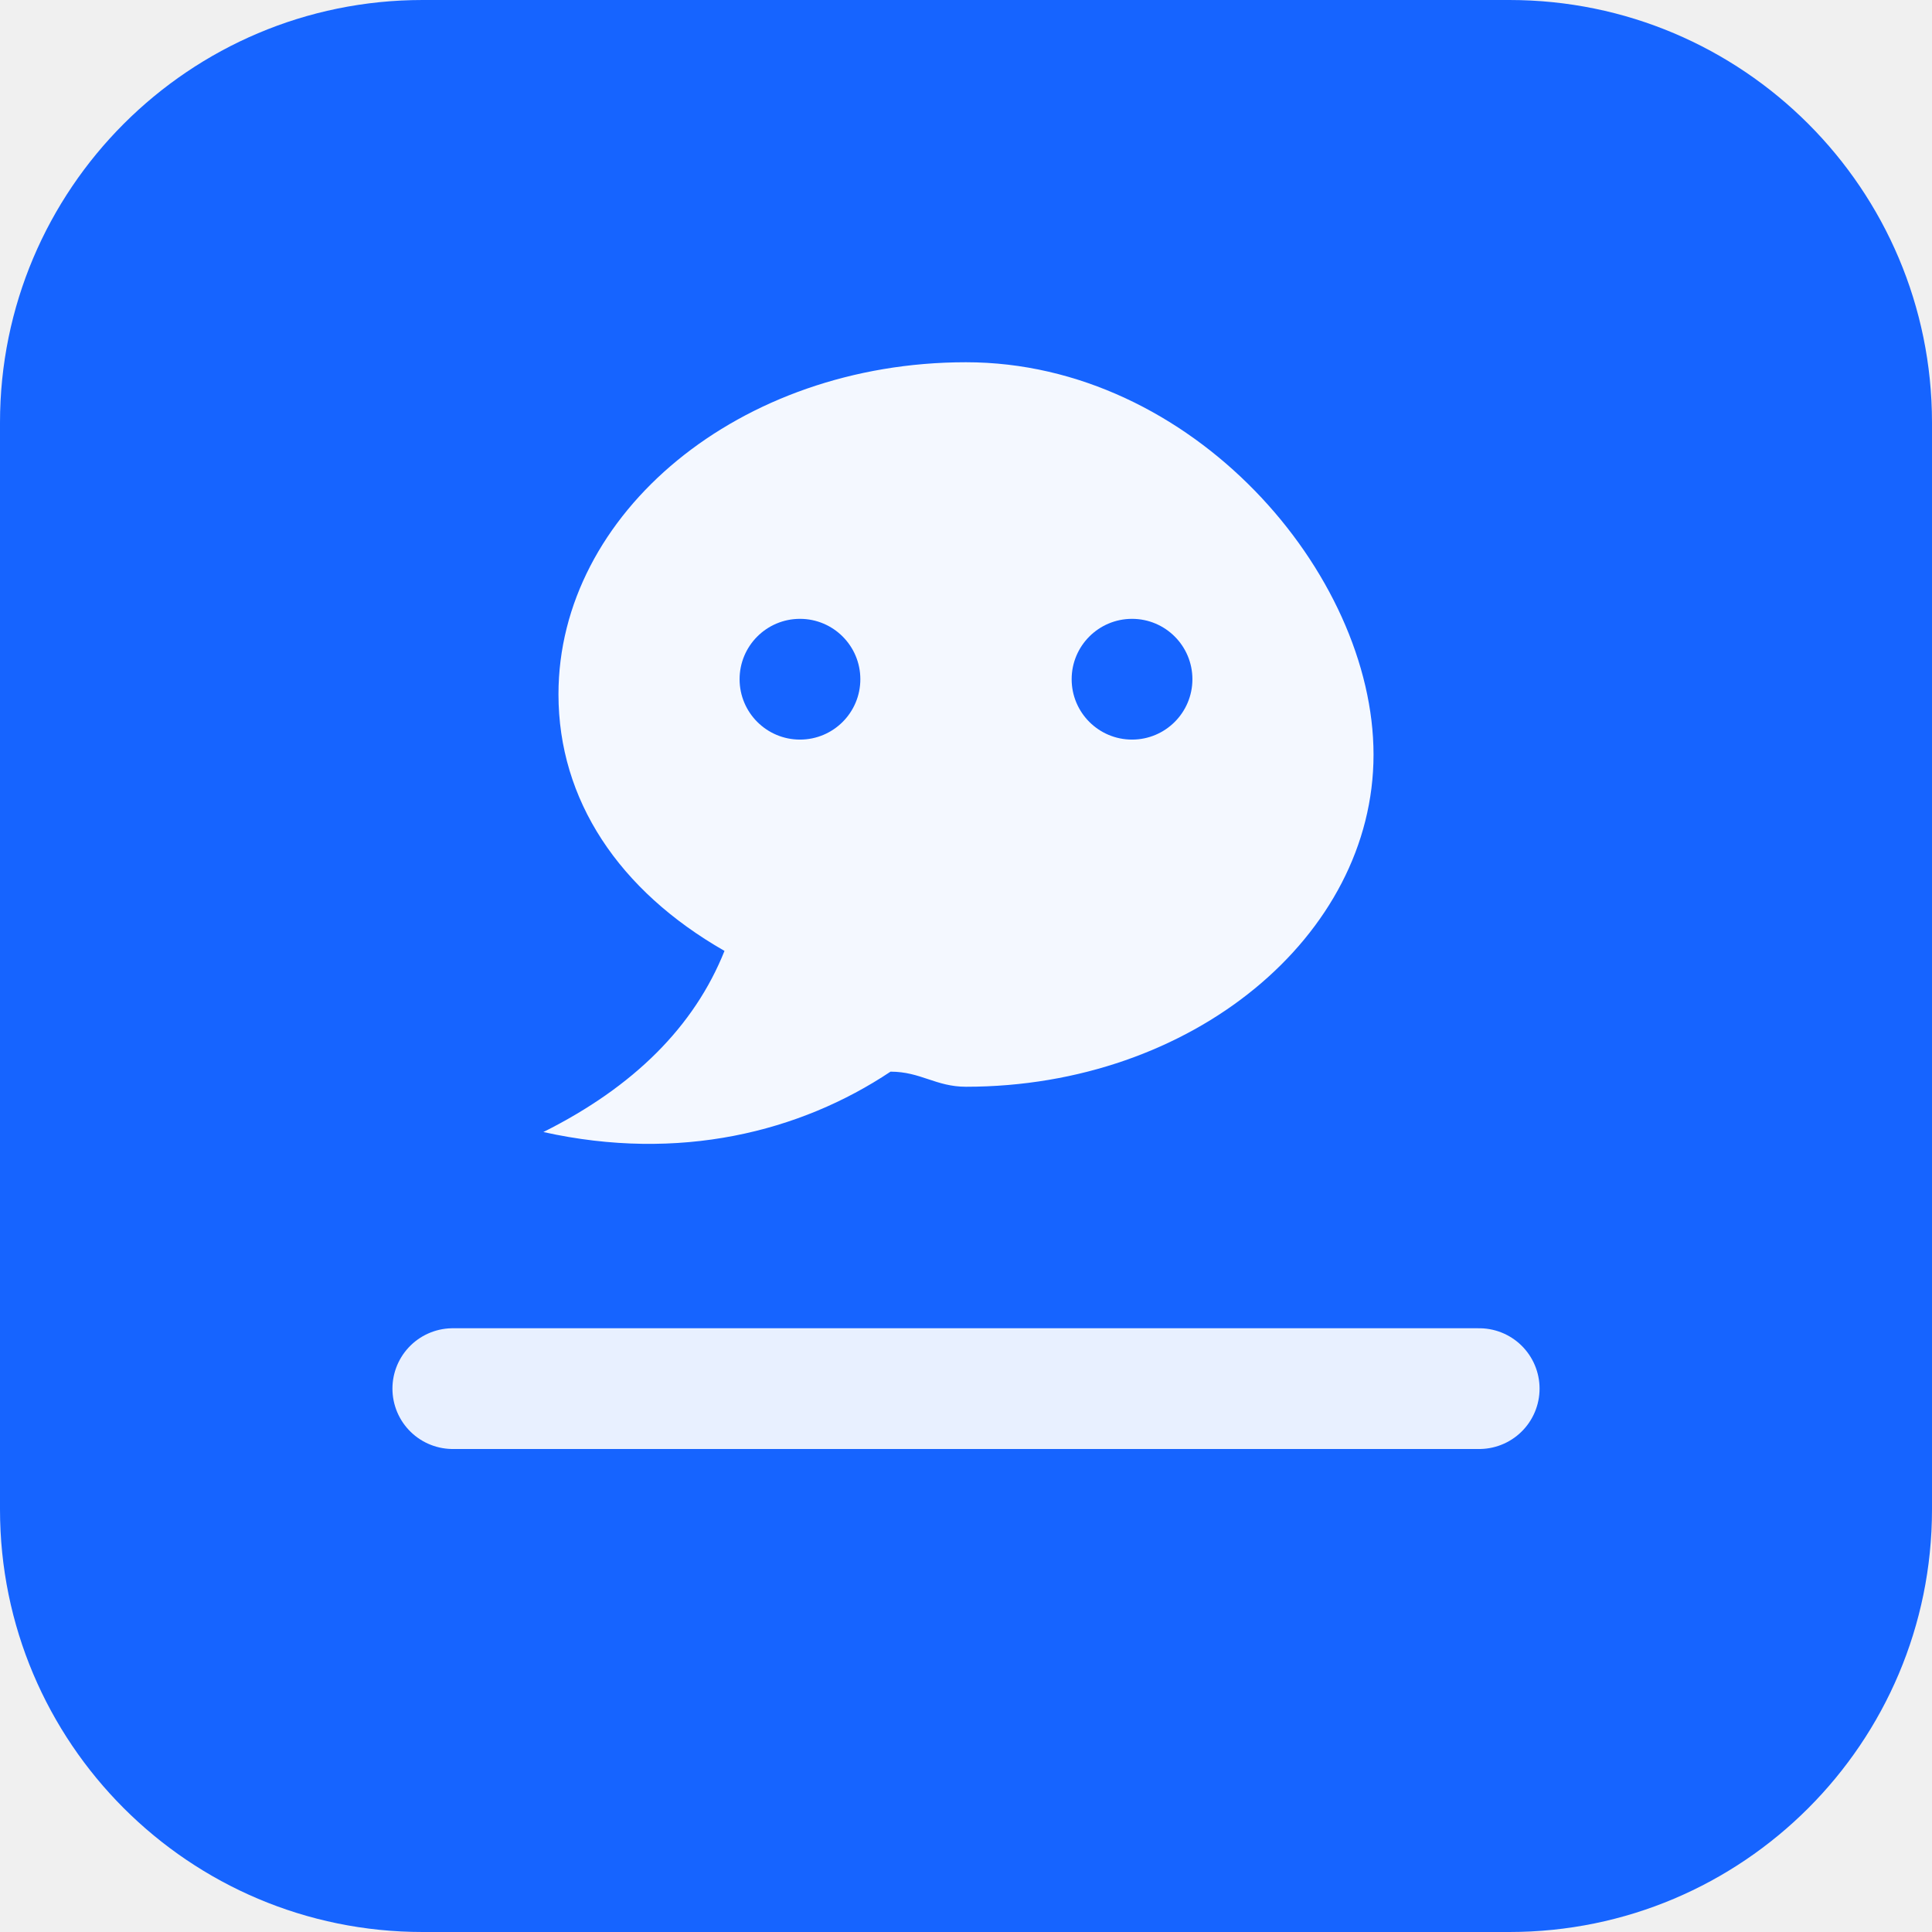
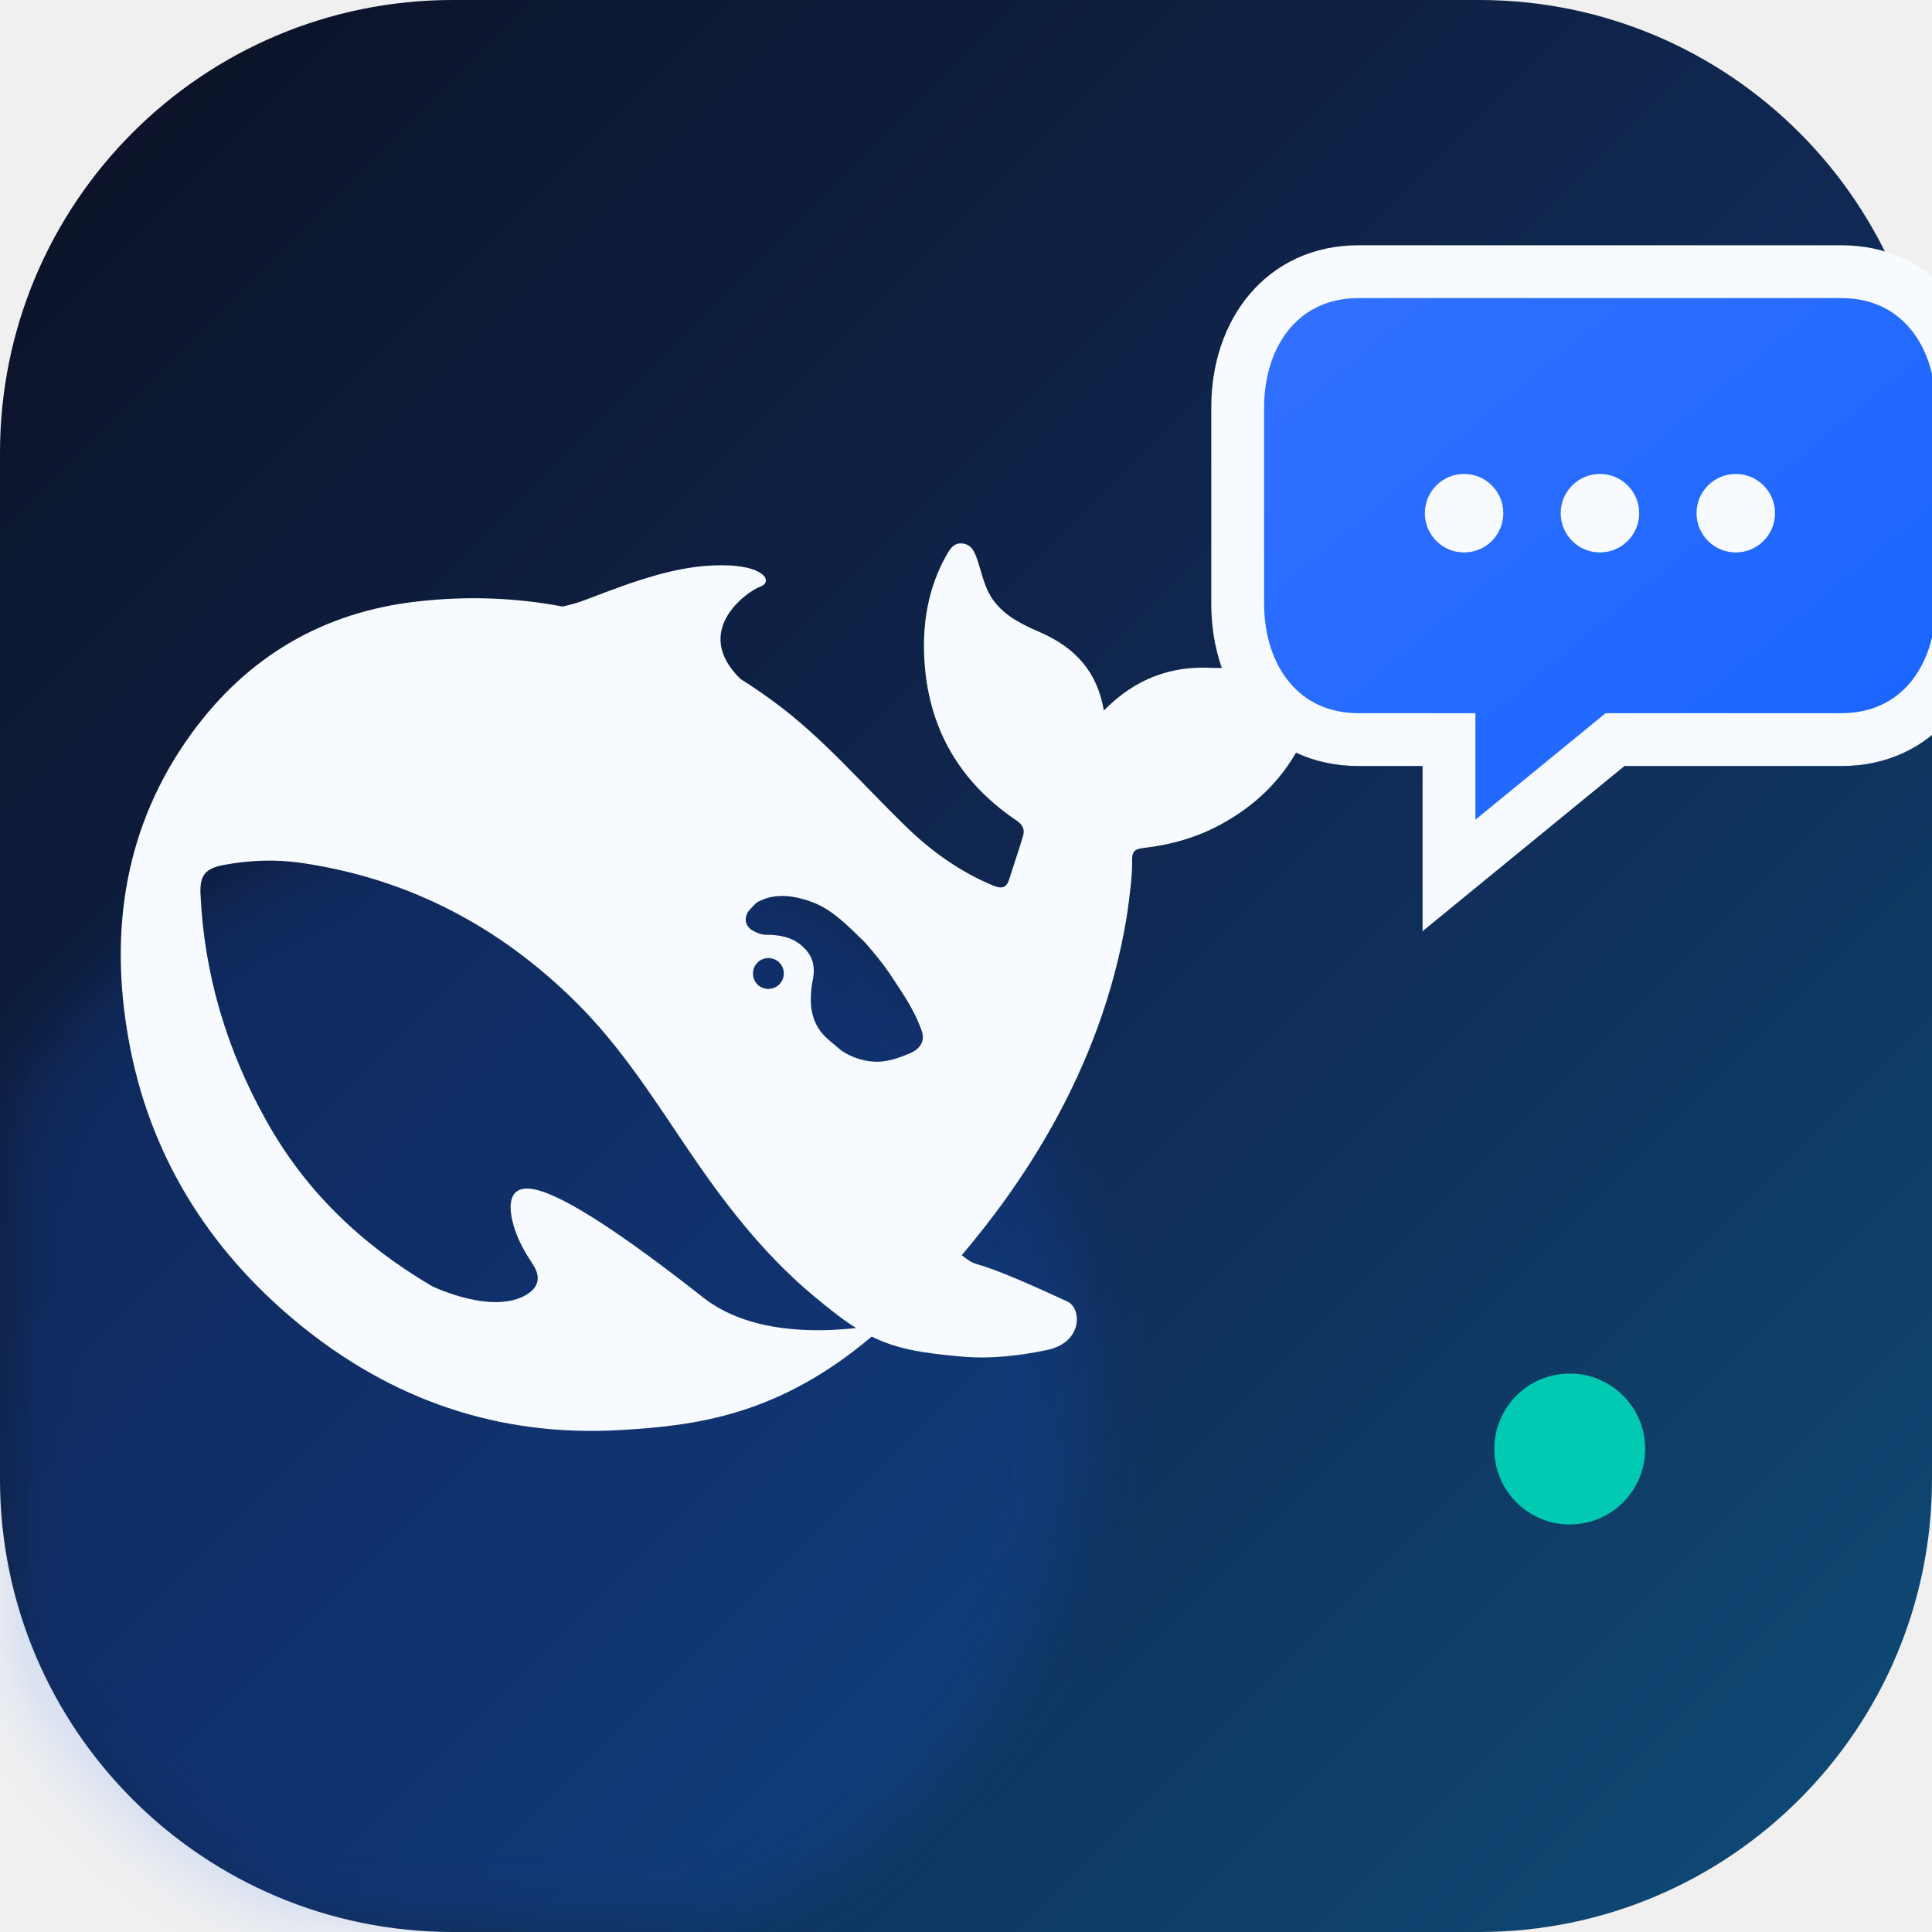
- <svg xmlns="http://www.w3.org/2000/svg" viewBox="0 0 128 128" width="128" height="128" role="img" aria-label="Feishu Bridge">
-   <rect width="128" height="128" rx="28" fill="#1664FF" />
-   <path d="M64 24c-15 0-27 10-27 22 0 7 4 13 11 17-2 5-6 9-12 12 9 2 17 0 23-4 2 0 3 1 5 1 15 0 27-10 27-22S79 24 64 24z" fill="#fff" opacity="0.95" />
-   <circle cx="53" cy="45" r="4" fill="#1664FF" />
-   <circle cx="75" cy="45" r="4" fill="#1664FF" />
-   <path d="M30 92h68" stroke="#fff" stroke-width="8" stroke-linecap="round" opacity="0.9" />
+ <svg xmlns="http://www.w3.org/2000/svg" viewBox="0 0 128 128" width="128" height="128" role="img" aria-label="DSH whale and Feishu chat">
+   <defs>
+     <linearGradient id="bg" x1="0" y1="0" x2="128" y2="128" gradientUnits="userSpaceOnUse">
+       <stop offset="0" stop-color="#0B1023" />
+       <stop offset="0.55" stop-color="#102A56" />
+       <stop offset="1" stop-color="#0E4D78" />
+     </linearGradient>
+     <linearGradient id="bubble" x1="0" y1="0" x2="1" y2="1">
+       <stop offset="0" stop-color="#3370FF" />
+       <stop offset="1" stop-color="#1664FF" />
+     </linearGradient>
+     <filter id="soft" x="-20%" y="-20%" width="140%" height="140%">
+       <feGaussianBlur stdDeviation="2.2" />
+     </filter>
+   </defs>
+   <rect width="128" height="128" rx="30" fill="url(#bg)" />
+   <circle cx="34" cy="92" r="38" fill="#1664FF" opacity=".16" filter="url(#soft)" />
+   <g transform="translate(8 36) scale(3.45)">
+     <path d="M22.917 1.43C22.671 1.31 22.566 1.539 22.422 1.655C22.373 1.693 22.332 1.742 22.29 1.787C21.932 2.17 21.513 2.421 20.966 2.391C20.166 2.346 19.483 2.598 18.879 3.21C18.75 2.455 18.324 2.005 17.675 1.716C17.335 1.566 16.992 1.415 16.754 1.089C16.588 0.856 16.542 0.597 16.459 0.342C16.406 0.188 16.354 0.03 16.176 0.004C15.984 -0.026 15.908 0.135 15.833 0.27C15.531 0.822 15.414 1.43 15.425 2.046C15.452 3.432 16.037 4.535 17.199 5.32C17.331 5.41 17.365 5.5 17.324 5.632C17.244 5.902 17.15 6.165 17.067 6.435C17.014 6.608 16.935 6.646 16.75 6.57C16.112 6.304 15.561 5.909 15.074 5.433C14.248 4.633 13.5 3.751 12.568 3.06C12.349 2.898 12.13 2.748 11.903 2.605C10.952 1.682 12.028 0.923 12.277 0.833C12.537 0.739 12.367 0.416 11.526 0.42C10.684 0.424 9.914 0.706 8.933 1.081C8.789 1.138 8.638 1.179 8.484 1.213C7.593 1.044 6.668 1.006 5.702 1.115C3.883 1.318 2.43 2.178 1.362 3.646C0.079 5.41 -0.223 7.415 0.147 9.506C0.535 11.71 1.66 13.535 3.389 14.962C5.181 16.441 7.246 17.166 9.601 17.027C11.032 16.944 12.624 16.753 14.421 15.232C14.874 15.458 15.35 15.548 16.138 15.615C16.746 15.672 17.331 15.585 17.784 15.491C18.493 15.341 18.444 14.684 18.188 14.564C16.108 13.595 16.565 13.989 16.15 13.67C17.206 12.42 18.82 10.198 19.318 7.172C19.367 6.838 19.43 6.368 19.422 6.097C19.418 5.932 19.456 5.868 19.645 5.849C20.166 5.789 20.671 5.647 21.136 5.391C22.483 4.655 23.027 3.446 23.155 1.997C23.174 1.776 23.151 1.547 22.917 1.43ZM11.175 14.474C9.159 12.889 8.182 12.367 7.778 12.39C7.401 12.412 7.469 12.845 7.552 13.126C7.639 13.404 7.752 13.595 7.91 13.84C8.02 14.001 8.095 14.241 7.801 14.422C7.152 14.823 6.023 14.287 5.97 14.26C4.657 13.486 3.559 12.466 2.785 11.069C2.037 9.725 1.603 8.283 1.532 6.744C1.513 6.372 1.622 6.241 1.992 6.173C2.479 6.083 2.981 6.064 3.468 6.136C5.525 6.436 7.276 7.356 8.744 8.813C9.582 9.642 10.216 10.634 10.869 11.602C11.563 12.631 12.31 13.611 13.262 14.415C13.598 14.696 13.866 14.91 14.123 15.068C13.349 15.155 12.058 15.173 11.175 14.475L11.175 14.474ZM12.141 8.26C12.141 8.095 12.273 7.963 12.439 7.963C12.476 7.963 12.511 7.971 12.541 7.982C12.582 7.997 12.62 8.019 12.65 8.053C12.704 8.106 12.733 8.181 12.733 8.26C12.733 8.425 12.601 8.556 12.435 8.556C12.27 8.556 12.141 8.425 12.141 8.26ZM15.142 9.799C14.949 9.878 14.757 9.945 14.572 9.953C14.284 9.968 13.972 9.851 13.802 9.709C13.537 9.487 13.348 9.363 13.27 8.977C13.236 8.812 13.255 8.556 13.284 8.41C13.352 8.094 13.277 7.892 13.055 7.708C12.873 7.558 12.643 7.516 12.39 7.516C12.296 7.516 12.209 7.475 12.145 7.441C12.039 7.389 11.952 7.257 12.035 7.096C12.062 7.043 12.19 6.916 12.22 6.893C12.563 6.698 12.96 6.762 13.326 6.908C13.665 7.047 13.922 7.302 14.292 7.663C14.669 8.098 14.738 8.218 14.953 8.545C15.123 8.801 15.277 9.063 15.383 9.364C15.447 9.551 15.364 9.705 15.142 9.799Z" fill="#F7FBFF" />
+   </g>
+   <g transform="translate(82 18)">
+     <path d="M8 0h32c5 0 8 4 8 9v13c0 5-3 9-8 9H25l-11 9v-9H8c-5 0-8-4-8-9V9c0-5 3-9 8-9Z" fill="url(#bubble)" stroke="#F7FBFF" stroke-width="3.5" />
+     <circle cx="15" cy="16" r="2.6" fill="#F7FBFF" />
+     <circle cx="24" cy="16" r="2.6" fill="#F7FBFF" />
+     <circle cx="33" cy="16" r="2.6" fill="#F7FBFF" />
+   </g>
+   <circle cx="104" cy="96" r="5" fill="#00C9B1" />
</svg>
